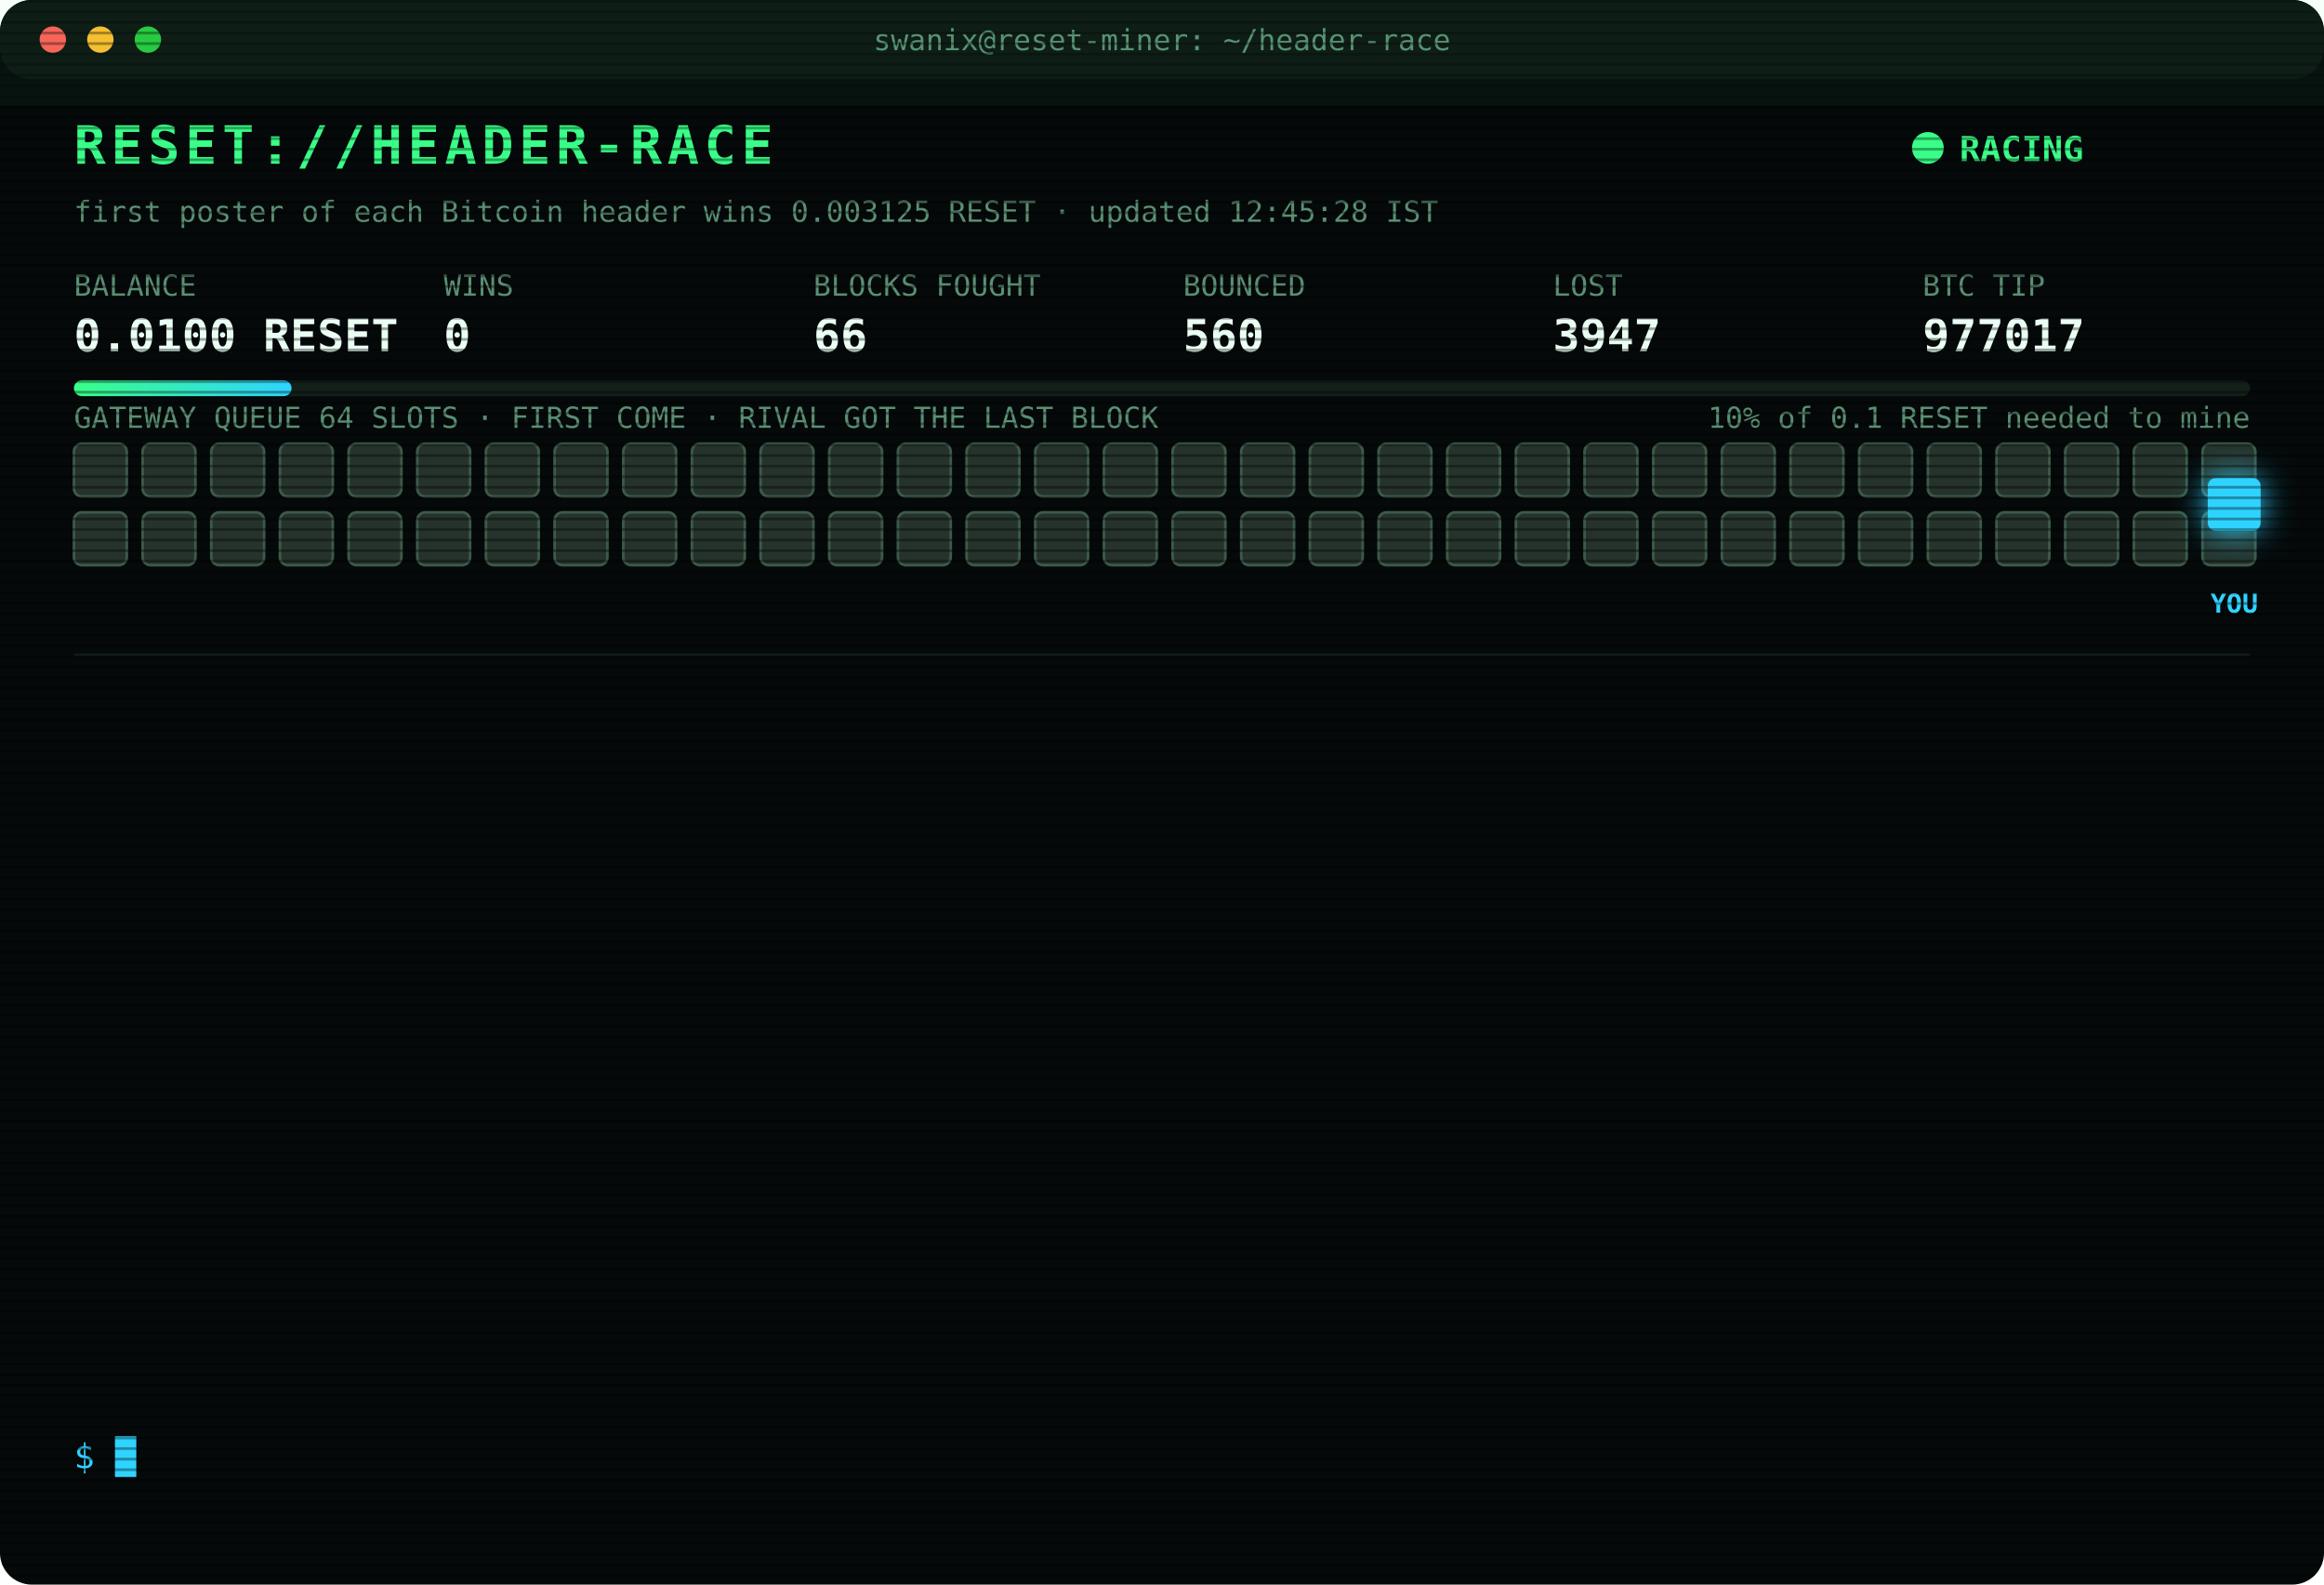
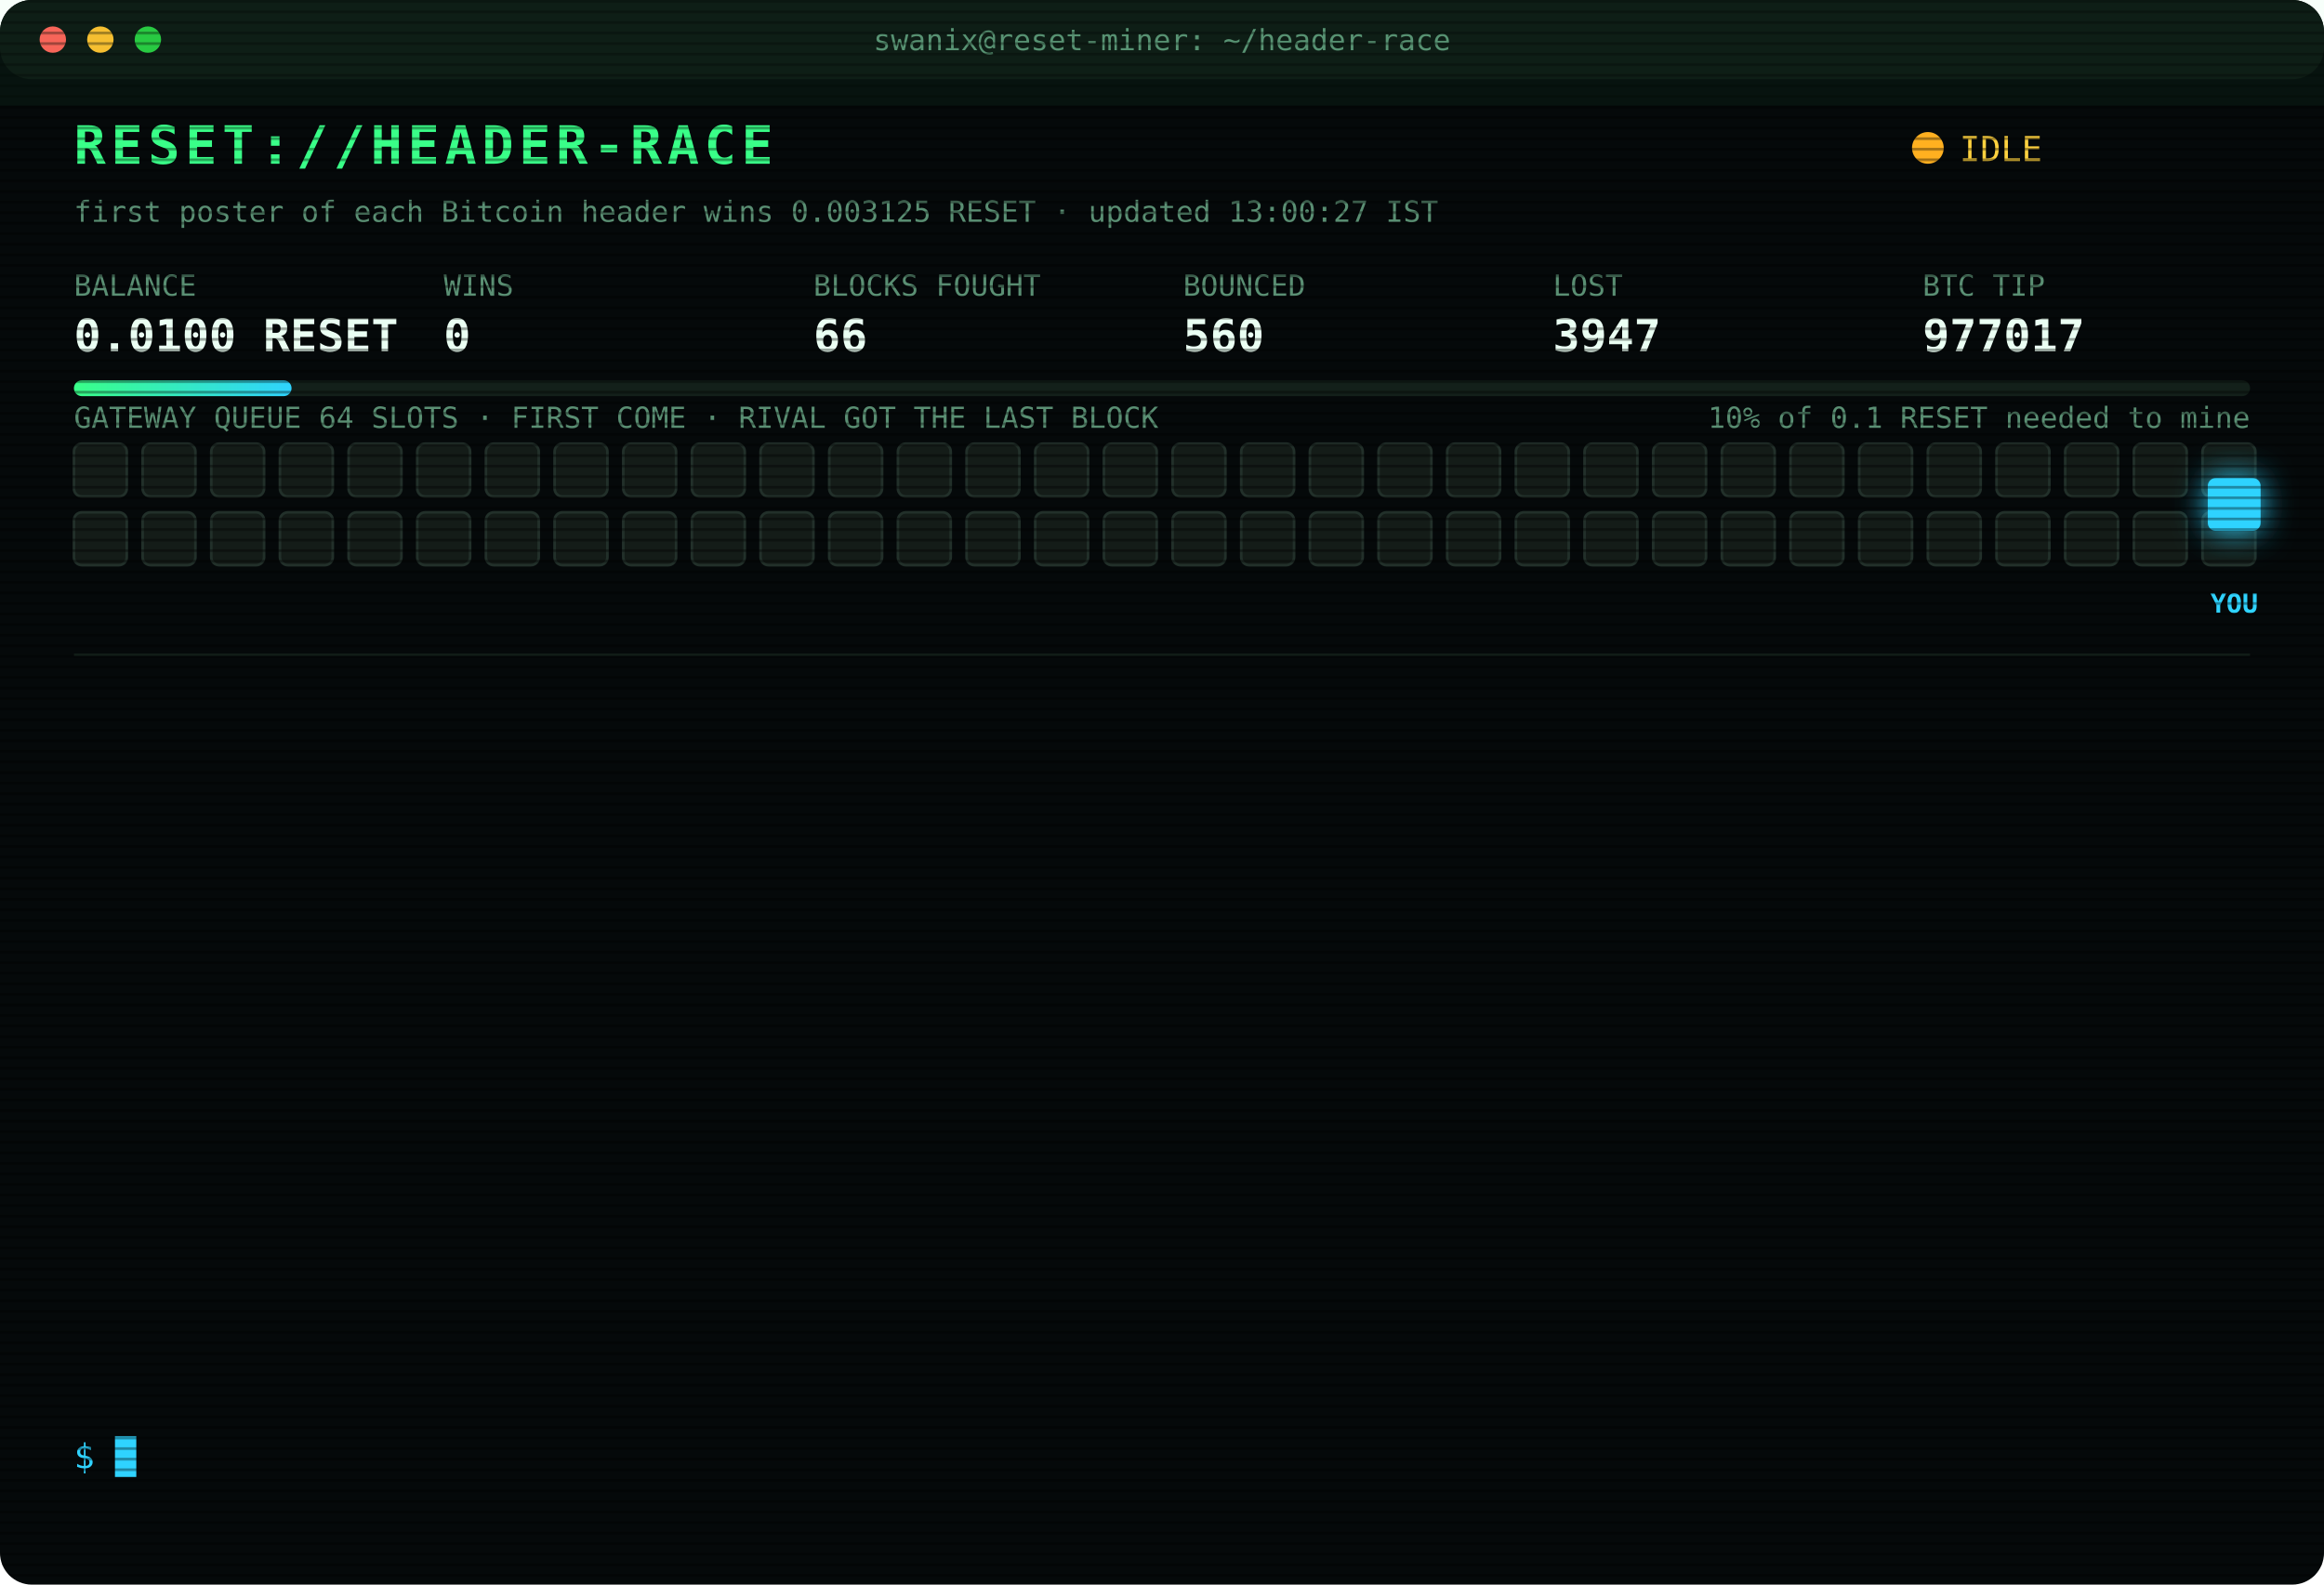
<svg xmlns="http://www.w3.org/2000/svg" width="880" height="600" viewBox="0 0 880 600" font-family="ui-monospace,SFMono-Regular,Menlo,Consolas,monospace">
  <style>
text{font-size:13px;fill:#7CFFB2}
.title{font-size:20px;font-weight:700;fill:#39FF88;letter-spacing:2px;animation:glitch 3s infinite steps(1)}
.sub{fill:#2fd3ff}.k{fill:#5a8f73;font-size:11px}.v{font-size:17px;font-weight:700;fill:#eafff3}
.ts{fill:#3f6b56}.boot{fill:#2fd3ff}.dim{fill:#5a8f73}.bad{fill:#ff4d6d}.warn{fill:#ffd23f}.mag{fill:#ff5cf0}.win{fill:#39FF88;font-weight:700}
.tag{font-size:10px;fill:#2fd3ff;font-weight:700}
.rival{fill:#26332c;stroke:#3c5a49;animation:jam 1.2s infinite alternate}
.idle{fill:#141c18;stroke:#22302a;animation:breathe 4s infinite}
.me{fill:#2fd3ff;filter:drop-shadow(0 0 6px #2fd3ff)}
.hover{animation:nudge 1.1s infinite ease-in-out}.bounce{animation:kick 1.4s infinite}
.ln{opacity:0;animation:in .4s forwards}
.cur{animation:blink 1s infinite steps(1)}
.scan{animation:scan 6s infinite linear}
.led{animation:blink 1.4s infinite}
@keyframes in{from{opacity:0;transform:translateX(-6px)}to{opacity:1;transform:none}}
@keyframes blink{50%{opacity:0}}
@keyframes jam{to{fill:#33463b}}
@keyframes breathe{50%{opacity:.4}}
@keyframes nudge{50%{transform:translateX(-10px)}}
@keyframes kick{0%,100%{transform:none}30%{transform:translateX(-14px)}55%{transform:translateX(10px) translateY(-6px)}}
@keyframes glitch{0%,92%{transform:none}93%{transform:translateX(2px);fill:#ff4d6d}95%{transform:translateX(-2px);fill:#2fd3ff}97%{transform:none}}
@keyframes scan{from{transform:translateY(-40px)}to{transform:translateY(600px)}}
</style>
  <defs>
    <pattern id="sl" width="4" height="4" patternUnits="userSpaceOnUse">
      <rect width="4" height="1" fill="#000" opacity=".35" />
    </pattern>
    <linearGradient id="bar">
      <stop offset="0" stop-color="#39FF88" />
      <stop offset="1" stop-color="#2fd3ff" />
    </linearGradient>
  </defs>
  <rect width="880" height="600" rx="12" fill="#05090a" />
  <rect width="880" height="30" rx="12" fill="#0d1512" />
  <circle cx="20" cy="15" r="5" fill="#ff5f57" />
  <circle cx="38" cy="15" r="5" fill="#febc2e" />
  <circle cx="56" cy="15" r="5" fill="#28c840" />
  <text x="440" y="19" text-anchor="middle" class="k">swanix@reset-miner: ~/header-race</text>
  <text x="28" y="62" class="title">RESET://HEADER-RACE</text>
-   <circle class="led" cx="730" cy="56" r="6" fill="#39FF88" />
-   <text x="742" y="61" class="win">RACING</text>
-   <text x="28" y="84" class="k">first poster of each Bitcoin header wins 0.003125 RESET · updated 12:45:28 IST</text>
+   <circle class="led" cx="730" cy="56" r="6" fill="#ffb020" />
+   <text x="742" y="61" class="warn">IDLE</text>
+   <text x="28" y="84" class="k">first poster of each Bitcoin header wins 0.003125 RESET · updated 13:00:27 IST</text>
  <text x="28" y="112" class="k">BALANCE</text>
  <text x="28" y="133" class="v">0.0100 RESET</text>
  <text x="168" y="112" class="k">WINS</text>
  <text x="168" y="133" class="v">0</text>
  <text x="308" y="112" class="k">BLOCKS FOUGHT</text>
  <text x="308" y="133" class="v">66</text>
  <text x="448" y="112" class="k">BOUNCED</text>
  <text x="448" y="133" class="v">560</text>
  <text x="588" y="112" class="k">LOST</text>
  <text x="588" y="133" class="v">3947</text>
  <text x="728" y="112" class="k">BTC TIP</text>
  <text x="728" y="133" class="v">977017</text>
  <rect x="28" y="144" width="824" height="6" rx="3" fill="#13201a" />
  <rect x="28" y="144" width="82.4" height="6" rx="3" fill="url(#bar)" />
  <text x="852" y="162" text-anchor="end" class="k">10% of 0.1 RESET needed to mine</text>
  <text x="28" y="162" class="k">GATEWAY QUEUE 64 SLOTS · FIRST COME · RIVAL GOT THE LAST BLOCK</text>
-   <rect class="rival" x="28" y="168" width="20" height="20" rx="3" style="animation-delay:0.00s" />
-   <rect class="rival" x="54" y="168" width="20" height="20" rx="3" style="animation-delay:0.05s" />
-   <rect class="rival" x="80" y="168" width="20" height="20" rx="3" style="animation-delay:0.10s" />
-   <rect class="rival" x="106" y="168" width="20" height="20" rx="3" style="animation-delay:0.15s" />
-   <rect class="rival" x="132" y="168" width="20" height="20" rx="3" style="animation-delay:0.20s" />
-   <rect class="rival" x="158" y="168" width="20" height="20" rx="3" style="animation-delay:0.25s" />
-   <rect class="rival" x="184" y="168" width="20" height="20" rx="3" style="animation-delay:0.30s" />
-   <rect class="rival" x="210" y="168" width="20" height="20" rx="3" style="animation-delay:0.35s" />
-   <rect class="rival" x="236" y="168" width="20" height="20" rx="3" style="animation-delay:0.40s" />
-   <rect class="rival" x="262" y="168" width="20" height="20" rx="3" style="animation-delay:0.45s" />
-   <rect class="rival" x="288" y="168" width="20" height="20" rx="3" style="animation-delay:0.50s" />
-   <rect class="rival" x="314" y="168" width="20" height="20" rx="3" style="animation-delay:0.55s" />
-   <rect class="rival" x="340" y="168" width="20" height="20" rx="3" style="animation-delay:0.60s" />
-   <rect class="rival" x="366" y="168" width="20" height="20" rx="3" style="animation-delay:0.65s" />
-   <rect class="rival" x="392" y="168" width="20" height="20" rx="3" style="animation-delay:0.70s" />
-   <rect class="rival" x="418" y="168" width="20" height="20" rx="3" style="animation-delay:0.75s" />
-   <rect class="rival" x="444" y="168" width="20" height="20" rx="3" style="animation-delay:0.80s" />
-   <rect class="rival" x="470" y="168" width="20" height="20" rx="3" style="animation-delay:0.85s" />
-   <rect class="rival" x="496" y="168" width="20" height="20" rx="3" style="animation-delay:0.90s" />
-   <rect class="rival" x="522" y="168" width="20" height="20" rx="3" style="animation-delay:0.95s" />
-   <rect class="rival" x="548" y="168" width="20" height="20" rx="3" style="animation-delay:1.00s" />
-   <rect class="rival" x="574" y="168" width="20" height="20" rx="3" style="animation-delay:1.05s" />
-   <rect class="rival" x="600" y="168" width="20" height="20" rx="3" style="animation-delay:1.10s" />
-   <rect class="rival" x="626" y="168" width="20" height="20" rx="3" style="animation-delay:1.15s" />
-   <rect class="rival" x="652" y="168" width="20" height="20" rx="3" style="animation-delay:1.20s" />
-   <rect class="rival" x="678" y="168" width="20" height="20" rx="3" style="animation-delay:1.25s" />
-   <rect class="rival" x="704" y="168" width="20" height="20" rx="3" style="animation-delay:1.30s" />
-   <rect class="rival" x="730" y="168" width="20" height="20" rx="3" style="animation-delay:1.35s" />
-   <rect class="rival" x="756" y="168" width="20" height="20" rx="3" style="animation-delay:1.40s" />
-   <rect class="rival" x="782" y="168" width="20" height="20" rx="3" style="animation-delay:1.45s" />
-   <rect class="rival" x="808" y="168" width="20" height="20" rx="3" style="animation-delay:1.50s" />
-   <rect class="rival" x="834" y="168" width="20" height="20" rx="3" style="animation-delay:1.55s" />
-   <rect class="rival" x="28" y="194" width="20" height="20" rx="3" style="animation-delay:1.60s" />
-   <rect class="rival" x="54" y="194" width="20" height="20" rx="3" style="animation-delay:1.65s" />
-   <rect class="rival" x="80" y="194" width="20" height="20" rx="3" style="animation-delay:1.70s" />
-   <rect class="rival" x="106" y="194" width="20" height="20" rx="3" style="animation-delay:1.75s" />
-   <rect class="rival" x="132" y="194" width="20" height="20" rx="3" style="animation-delay:1.80s" />
-   <rect class="rival" x="158" y="194" width="20" height="20" rx="3" style="animation-delay:1.85s" />
-   <rect class="rival" x="184" y="194" width="20" height="20" rx="3" style="animation-delay:1.90s" />
-   <rect class="rival" x="210" y="194" width="20" height="20" rx="3" style="animation-delay:1.95s" />
-   <rect class="rival" x="236" y="194" width="20" height="20" rx="3" style="animation-delay:2.00s" />
-   <rect class="rival" x="262" y="194" width="20" height="20" rx="3" style="animation-delay:2.05s" />
-   <rect class="rival" x="288" y="194" width="20" height="20" rx="3" style="animation-delay:2.10s" />
-   <rect class="rival" x="314" y="194" width="20" height="20" rx="3" style="animation-delay:2.15s" />
-   <rect class="rival" x="340" y="194" width="20" height="20" rx="3" style="animation-delay:2.20s" />
-   <rect class="rival" x="366" y="194" width="20" height="20" rx="3" style="animation-delay:2.25s" />
-   <rect class="rival" x="392" y="194" width="20" height="20" rx="3" style="animation-delay:2.30s" />
-   <rect class="rival" x="418" y="194" width="20" height="20" rx="3" style="animation-delay:2.35s" />
-   <rect class="rival" x="444" y="194" width="20" height="20" rx="3" style="animation-delay:2.40s" />
-   <rect class="rival" x="470" y="194" width="20" height="20" rx="3" style="animation-delay:2.45s" />
-   <rect class="rival" x="496" y="194" width="20" height="20" rx="3" style="animation-delay:2.50s" />
-   <rect class="rival" x="522" y="194" width="20" height="20" rx="3" style="animation-delay:2.55s" />
-   <rect class="rival" x="548" y="194" width="20" height="20" rx="3" style="animation-delay:2.60s" />
-   <rect class="rival" x="574" y="194" width="20" height="20" rx="3" style="animation-delay:2.65s" />
-   <rect class="rival" x="600" y="194" width="20" height="20" rx="3" style="animation-delay:2.70s" />
-   <rect class="rival" x="626" y="194" width="20" height="20" rx="3" style="animation-delay:2.75s" />
-   <rect class="rival" x="652" y="194" width="20" height="20" rx="3" style="animation-delay:2.80s" />
-   <rect class="rival" x="678" y="194" width="20" height="20" rx="3" style="animation-delay:2.85s" />
-   <rect class="rival" x="704" y="194" width="20" height="20" rx="3" style="animation-delay:2.90s" />
-   <rect class="rival" x="730" y="194" width="20" height="20" rx="3" style="animation-delay:2.95s" />
-   <rect class="rival" x="756" y="194" width="20" height="20" rx="3" style="animation-delay:3.00s" />
-   <rect class="rival" x="782" y="194" width="20" height="20" rx="3" style="animation-delay:3.05s" />
-   <rect class="rival" x="808" y="194" width="20" height="20" rx="3" style="animation-delay:3.10s" />
-   <rect class="rival" x="834" y="194" width="20" height="20" rx="3" style="animation-delay:3.15s" />
+   <rect class="idle" x="28" y="168" width="20" height="20" rx="3" style="animation-delay:0.00s" />
+   <rect class="idle" x="54" y="168" width="20" height="20" rx="3" style="animation-delay:0.05s" />
+   <rect class="idle" x="80" y="168" width="20" height="20" rx="3" style="animation-delay:0.10s" />
+   <rect class="idle" x="106" y="168" width="20" height="20" rx="3" style="animation-delay:0.15s" />
+   <rect class="idle" x="132" y="168" width="20" height="20" rx="3" style="animation-delay:0.20s" />
+   <rect class="idle" x="158" y="168" width="20" height="20" rx="3" style="animation-delay:0.25s" />
+   <rect class="idle" x="184" y="168" width="20" height="20" rx="3" style="animation-delay:0.30s" />
+   <rect class="idle" x="210" y="168" width="20" height="20" rx="3" style="animation-delay:0.35s" />
+   <rect class="idle" x="236" y="168" width="20" height="20" rx="3" style="animation-delay:0.40s" />
+   <rect class="idle" x="262" y="168" width="20" height="20" rx="3" style="animation-delay:0.45s" />
+   <rect class="idle" x="288" y="168" width="20" height="20" rx="3" style="animation-delay:0.50s" />
+   <rect class="idle" x="314" y="168" width="20" height="20" rx="3" style="animation-delay:0.55s" />
+   <rect class="idle" x="340" y="168" width="20" height="20" rx="3" style="animation-delay:0.60s" />
+   <rect class="idle" x="366" y="168" width="20" height="20" rx="3" style="animation-delay:0.65s" />
+   <rect class="idle" x="392" y="168" width="20" height="20" rx="3" style="animation-delay:0.70s" />
+   <rect class="idle" x="418" y="168" width="20" height="20" rx="3" style="animation-delay:0.75s" />
+   <rect class="idle" x="444" y="168" width="20" height="20" rx="3" style="animation-delay:0.80s" />
+   <rect class="idle" x="470" y="168" width="20" height="20" rx="3" style="animation-delay:0.85s" />
+   <rect class="idle" x="496" y="168" width="20" height="20" rx="3" style="animation-delay:0.90s" />
+   <rect class="idle" x="522" y="168" width="20" height="20" rx="3" style="animation-delay:0.95s" />
+   <rect class="idle" x="548" y="168" width="20" height="20" rx="3" style="animation-delay:1.00s" />
+   <rect class="idle" x="574" y="168" width="20" height="20" rx="3" style="animation-delay:1.05s" />
+   <rect class="idle" x="600" y="168" width="20" height="20" rx="3" style="animation-delay:1.10s" />
+   <rect class="idle" x="626" y="168" width="20" height="20" rx="3" style="animation-delay:1.15s" />
+   <rect class="idle" x="652" y="168" width="20" height="20" rx="3" style="animation-delay:1.20s" />
+   <rect class="idle" x="678" y="168" width="20" height="20" rx="3" style="animation-delay:1.25s" />
+   <rect class="idle" x="704" y="168" width="20" height="20" rx="3" style="animation-delay:1.30s" />
+   <rect class="idle" x="730" y="168" width="20" height="20" rx="3" style="animation-delay:1.35s" />
+   <rect class="idle" x="756" y="168" width="20" height="20" rx="3" style="animation-delay:1.40s" />
+   <rect class="idle" x="782" y="168" width="20" height="20" rx="3" style="animation-delay:1.45s" />
+   <rect class="idle" x="808" y="168" width="20" height="20" rx="3" style="animation-delay:1.50s" />
+   <rect class="idle" x="834" y="168" width="20" height="20" rx="3" style="animation-delay:1.55s" />
+   <rect class="idle" x="28" y="194" width="20" height="20" rx="3" style="animation-delay:1.60s" />
+   <rect class="idle" x="54" y="194" width="20" height="20" rx="3" style="animation-delay:1.65s" />
+   <rect class="idle" x="80" y="194" width="20" height="20" rx="3" style="animation-delay:1.70s" />
+   <rect class="idle" x="106" y="194" width="20" height="20" rx="3" style="animation-delay:1.75s" />
+   <rect class="idle" x="132" y="194" width="20" height="20" rx="3" style="animation-delay:1.80s" />
+   <rect class="idle" x="158" y="194" width="20" height="20" rx="3" style="animation-delay:1.85s" />
+   <rect class="idle" x="184" y="194" width="20" height="20" rx="3" style="animation-delay:1.90s" />
+   <rect class="idle" x="210" y="194" width="20" height="20" rx="3" style="animation-delay:1.95s" />
+   <rect class="idle" x="236" y="194" width="20" height="20" rx="3" style="animation-delay:2.00s" />
+   <rect class="idle" x="262" y="194" width="20" height="20" rx="3" style="animation-delay:2.05s" />
+   <rect class="idle" x="288" y="194" width="20" height="20" rx="3" style="animation-delay:2.10s" />
+   <rect class="idle" x="314" y="194" width="20" height="20" rx="3" style="animation-delay:2.15s" />
+   <rect class="idle" x="340" y="194" width="20" height="20" rx="3" style="animation-delay:2.20s" />
+   <rect class="idle" x="366" y="194" width="20" height="20" rx="3" style="animation-delay:2.25s" />
+   <rect class="idle" x="392" y="194" width="20" height="20" rx="3" style="animation-delay:2.30s" />
+   <rect class="idle" x="418" y="194" width="20" height="20" rx="3" style="animation-delay:2.35s" />
+   <rect class="idle" x="444" y="194" width="20" height="20" rx="3" style="animation-delay:2.40s" />
+   <rect class="idle" x="470" y="194" width="20" height="20" rx="3" style="animation-delay:2.45s" />
+   <rect class="idle" x="496" y="194" width="20" height="20" rx="3" style="animation-delay:2.50s" />
+   <rect class="idle" x="522" y="194" width="20" height="20" rx="3" style="animation-delay:2.55s" />
+   <rect class="idle" x="548" y="194" width="20" height="20" rx="3" style="animation-delay:2.60s" />
+   <rect class="idle" x="574" y="194" width="20" height="20" rx="3" style="animation-delay:2.65s" />
+   <rect class="idle" x="600" y="194" width="20" height="20" rx="3" style="animation-delay:2.70s" />
+   <rect class="idle" x="626" y="194" width="20" height="20" rx="3" style="animation-delay:2.75s" />
+   <rect class="idle" x="652" y="194" width="20" height="20" rx="3" style="animation-delay:2.80s" />
+   <rect class="idle" x="678" y="194" width="20" height="20" rx="3" style="animation-delay:2.85s" />
+   <rect class="idle" x="704" y="194" width="20" height="20" rx="3" style="animation-delay:2.90s" />
+   <rect class="idle" x="730" y="194" width="20" height="20" rx="3" style="animation-delay:2.95s" />
+   <rect class="idle" x="756" y="194" width="20" height="20" rx="3" style="animation-delay:3.00s" />
+   <rect class="idle" x="782" y="194" width="20" height="20" rx="3" style="animation-delay:3.05s" />
+   <rect class="idle" x="808" y="194" width="20" height="20" rx="3" style="animation-delay:3.10s" />
+   <rect class="idle" x="834" y="194" width="20" height="20" rx="3" style="animation-delay:3.15s" />
  <g class="hover">
    <rect class="me" x="836" y="181" width="20" height="20" rx="3" />
    <text class="tag" x="846" y="232" text-anchor="middle">YOU</text>
  </g>
  <line x1="28" x2="852" y1="248" y2="248" stroke="#13201a" />
  <g class="ln" style="animation-delay:0.40s">
    <text x="28" y="270" class="ts">11:06:52</text>
    <text x="104" y="270" class="bad">[LOST] #977007 taken by a rival miner</text>
  </g>
  <g class="ln" style="animation-delay:0.65s">
    <text x="28" y="292" class="ts">11:10:45</text>
    <text x="104" y="292" class="bad">[LOST] #977008 taken by a rival miner</text>
  </g>
  <g class="ln" style="animation-delay:0.90s">
    <text x="28" y="314" class="ts">11:11:29</text>
    <text x="104" y="314" class="bad">[LOST] #977009 taken by a rival miner</text>
  </g>
  <g class="ln" style="animation-delay:1.15s">
    <text x="28" y="336" class="ts">11:31:20</text>
    <text x="104" y="336" class="warn">[QUEUE FULL] #977012 bounced 64/64 · retry 1.7s · 1379ms</text>
  </g>
  <g class="ln" style="animation-delay:1.40s">
    <text x="28" y="358" class="ts">11:31:22</text>
    <text x="104" y="358" class="warn">[QUEUE FULL] #977012 bounced 64/64 · retry 1.7s · 2232ms</text>
  </g>
  <g class="ln" style="animation-delay:1.65s">
    <text x="28" y="380" class="ts">11:31:23</text>
    <text x="104" y="380" class="bad">[GATEWAY DOWN] no response · 2560ms</text>
  </g>
  <g class="ln" style="animation-delay:1.90s">
    <text x="28" y="402" class="ts">11:31:23</text>
    <text x="104" y="402" class="mag">[??] #977012 sent, no receipt · may have landed</text>
  </g>
  <g class="ln" style="animation-delay:2.15s">
    <text x="28" y="424" class="ts">11:31:24</text>
    <text x="104" y="424" class="bad">[LOST] #977012 taken by a rival miner</text>
  </g>
  <g class="ln" style="animation-delay:2.40s">
    <text x="28" y="446" class="ts">11:41:56</text>
    <text x="104" y="446" class="bad">[LOST] #977013 taken by a rival miner</text>
  </g>
  <g class="ln" style="animation-delay:2.65s">
    <text x="28" y="468" class="ts">12:09:02</text>
    <text x="104" y="468" class="bad">[LOST] #977014 taken by a rival miner</text>
  </g>
  <g class="ln" style="animation-delay:2.90s">
    <text x="28" y="490" class="ts">12:12:08</text>
    <text x="104" y="490" class="bad">[LOST] #977015 taken by a rival miner</text>
  </g>
  <g class="ln" style="animation-delay:3.15s">
    <text x="28" y="512" class="ts">12:20:08</text>
    <text x="104" y="512" class="bad">[LOST] #977016 taken by a rival miner</text>
  </g>
  <g class="ln" style="animation-delay:3.40s">
    <text x="28" y="534" class="ts">12:29:47</text>
    <text x="104" y="534" class="bad">[LOST] #977017 taken by a rival miner</text>
  </g>
  <text x="28" y="556" class="sub">$ <tspan class="cur">█</tspan>
  </text>
  <rect width="880" height="600" rx="12" fill="url(#sl)" pointer-events="none" />
  <rect class="scan" width="880" height="40" fill="#39FF88" opacity=".04" />
</svg>
